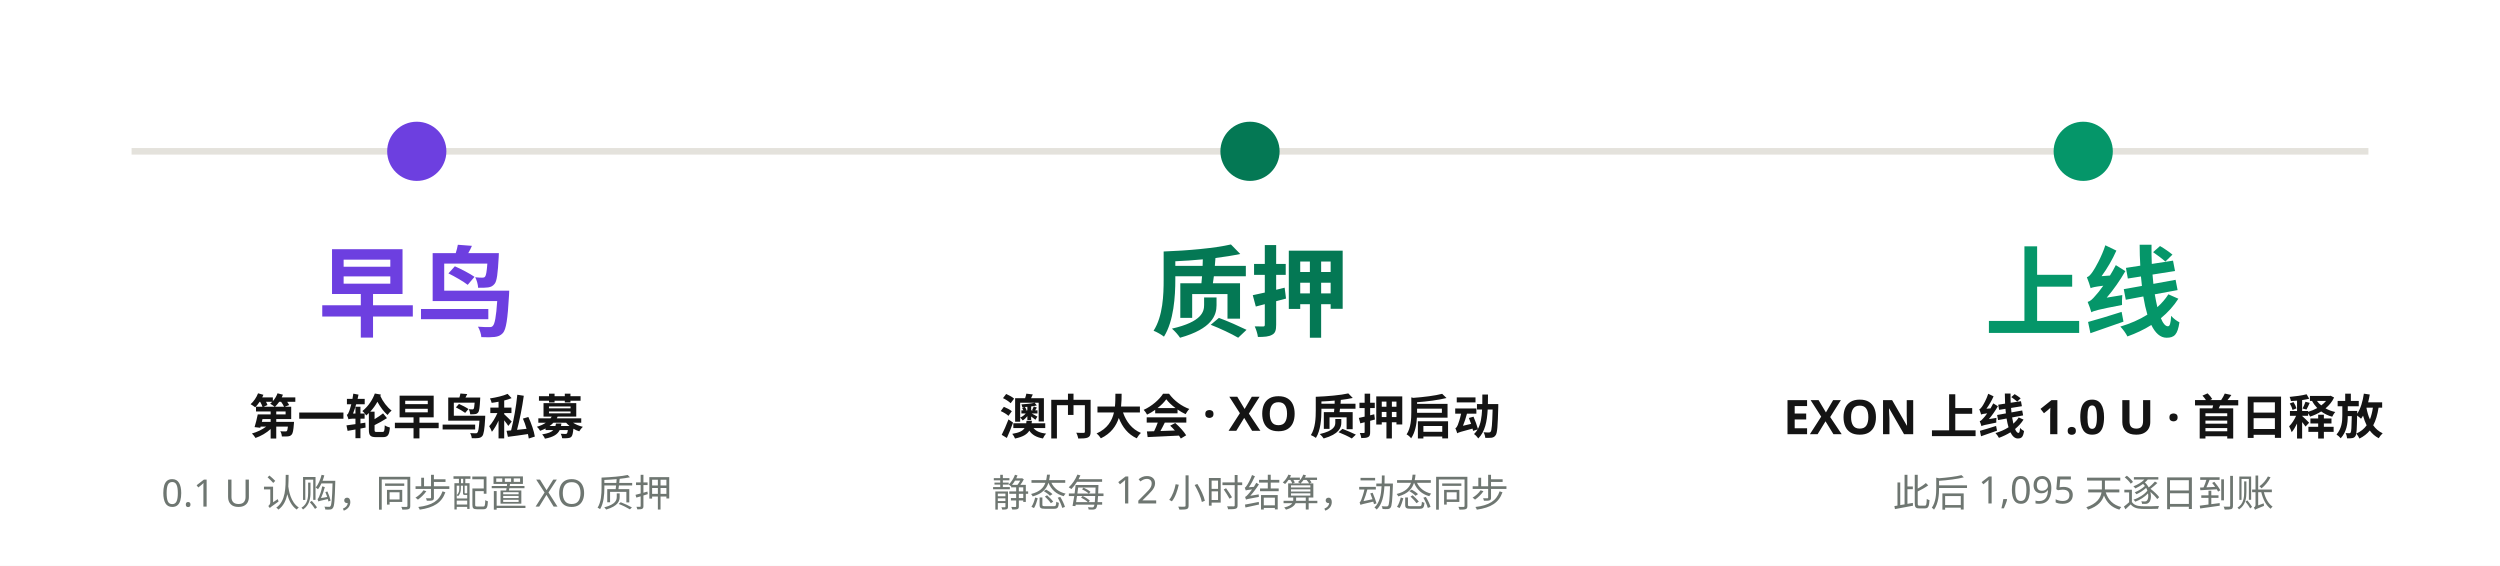
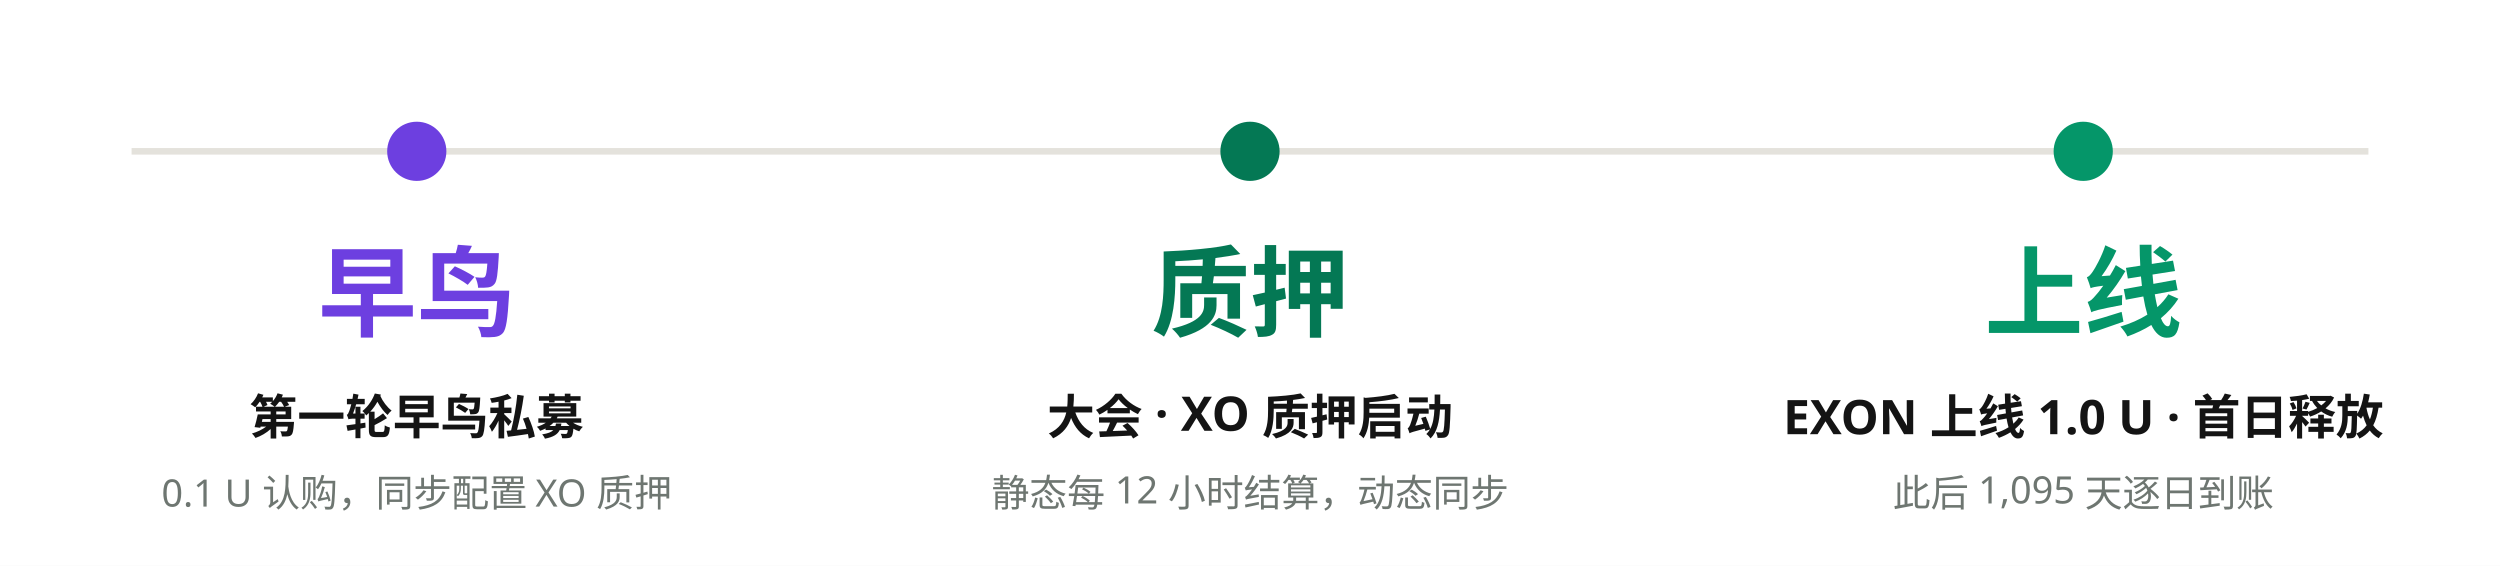
<svg xmlns="http://www.w3.org/2000/svg" viewBox="0 0 760 172" width="760" height="172" style="display:block;background:#FFFFFF">
  <rect width="760" height="172" fill="#FFFFFF" />
  <line x1="40" y1="46" x2="720" y2="46" stroke="#E4E2DC" stroke-width="2" />
  <circle cx="126.7" cy="46" r="9" fill="#6D3FE0" />
  <text x="126.667" y="100" font-size="30" fill="#6D3FE0" font-family="'PingFang SC','Hiragino Sans GB','Noto Sans SC',sans-serif" text-anchor="middle" font-weight="700" letter-spacing="0">早鸟</text>
  <text x="126.667" y="132" font-size="14.5" fill="#141414" font-family="'PingFang SC','Hiragino Sans GB','Noto Sans SC',sans-serif" text-anchor="middle" font-weight="700" letter-spacing="0">第一轮早鸟私募</text>
  <text x="126.667" y="154" font-size="11.5" fill="#6E7671" font-family="'PingFang SC','Hiragino Sans GB','Noto Sans SC',sans-serif" text-anchor="middle" font-weight="400" letter-spacing="0">0.1 U 认购，同步配置 XO 质押</text>
  <circle cx="380.0" cy="46" r="9" fill="#047854" />
  <text x="380.0" y="100" font-size="30" fill="#047854" font-family="'PingFang SC','Hiragino Sans GB','Noto Sans SC',sans-serif" text-anchor="middle" font-weight="700" letter-spacing="0">质押</text>
-   <text x="380.0" y="132" font-size="14.5" fill="#141414" font-family="'PingFang SC','Hiragino Sans GB','Noto Sans SC',sans-serif" text-anchor="middle" font-weight="700" letter-spacing="0">澳门大会 · XO 质押启动</text>
+   <text x="380.0" y="132" font-size="14.5" fill="#141414" font-family="'PingFang SC','Hiragino Sans GB','Noto Sans SC',sans-serif" text-anchor="middle" font-weight="700" letter-spacing="0">大会 · XO 质押启动</text>
  <text x="380.0" y="154" font-size="11.5" fill="#6E7671" font-family="'PingFang SC','Hiragino Sans GB','Noto Sans SC',sans-serif" text-anchor="middle" font-weight="400" letter-spacing="0">静态每 12 小时结算，动态同步</text>
  <circle cx="633.3" cy="46" r="9" fill="#059669" />
  <text x="633.333" y="100" font-size="30" fill="#059669" font-family="'PingFang SC','Hiragino Sans GB','Noto Sans SC',sans-serif" text-anchor="middle" font-weight="700" letter-spacing="0">上线</text>
  <text x="633.333" y="132" font-size="14.5" fill="#141414" font-family="'PingFang SC','Hiragino Sans GB','Noto Sans SC',sans-serif" text-anchor="middle" font-weight="700" letter-spacing="0">EXON 上线 1.0 U · 首日释放</text>
  <text x="633.333" y="154" font-size="11.5" fill="#6E7671" font-family="'PingFang SC','Hiragino Sans GB','Noto Sans SC',sans-serif" text-anchor="middle" font-weight="400" letter-spacing="0">此后 1,095 天逐日到账</text>
</svg>
